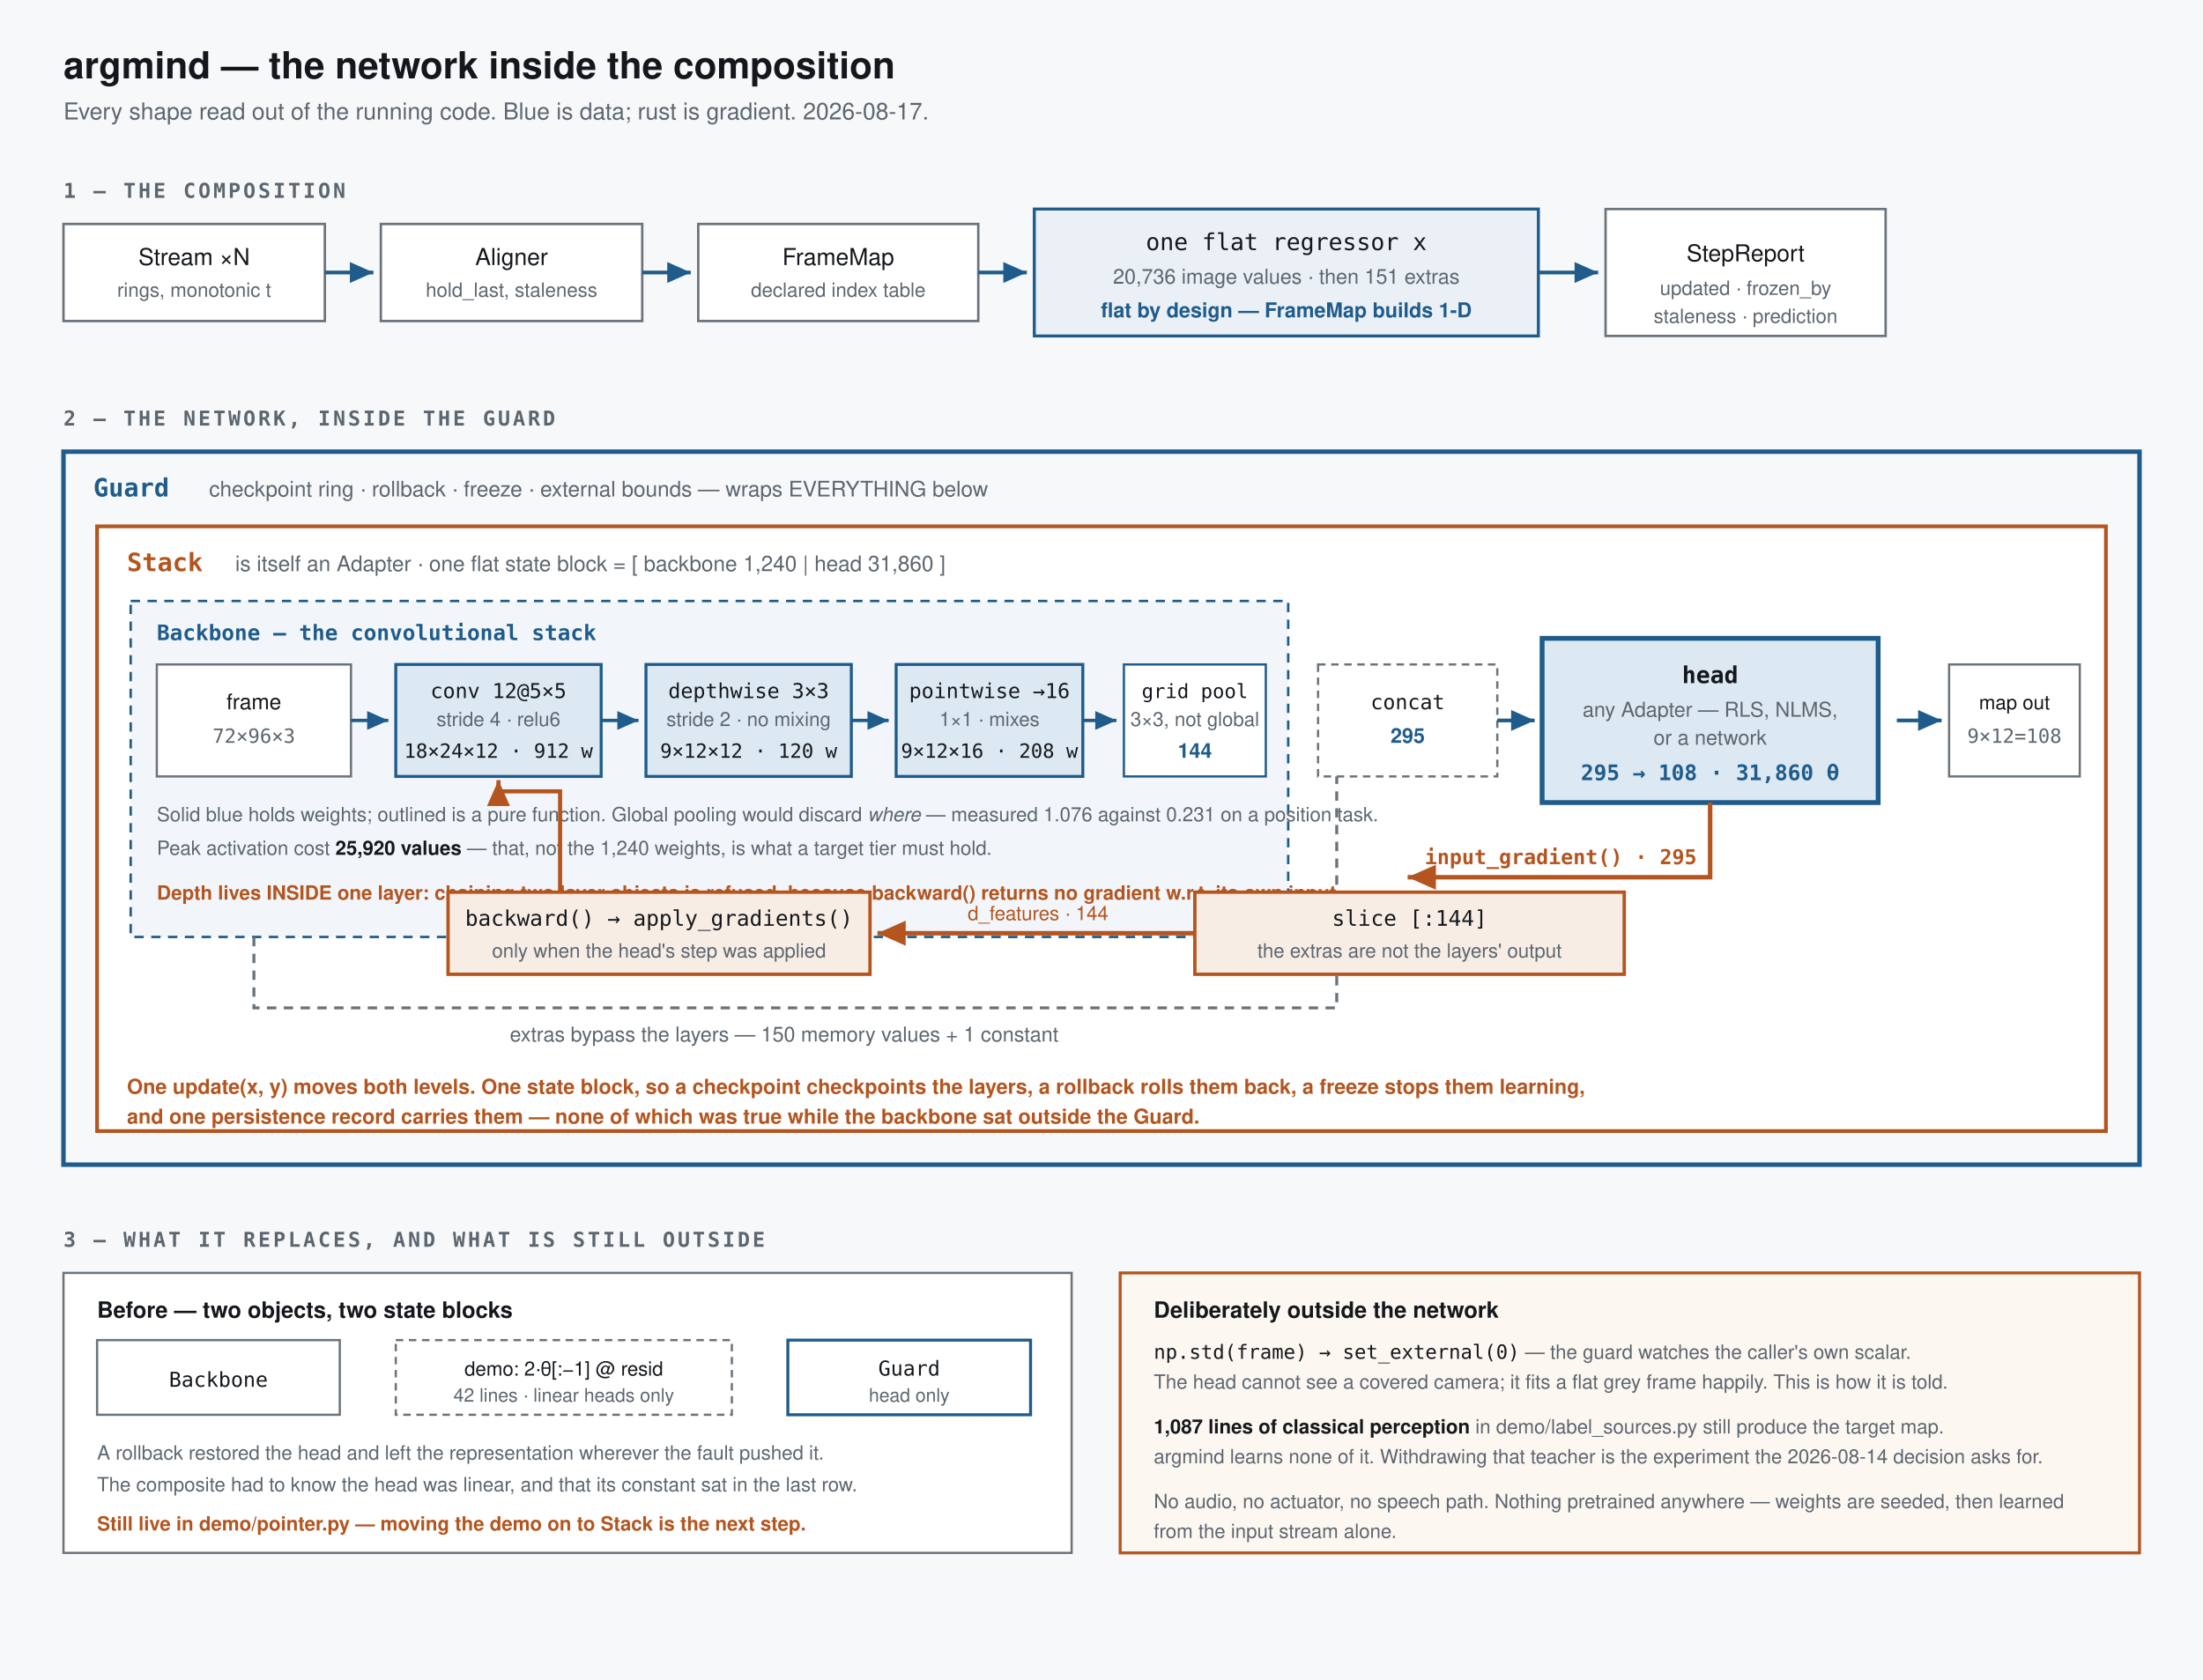
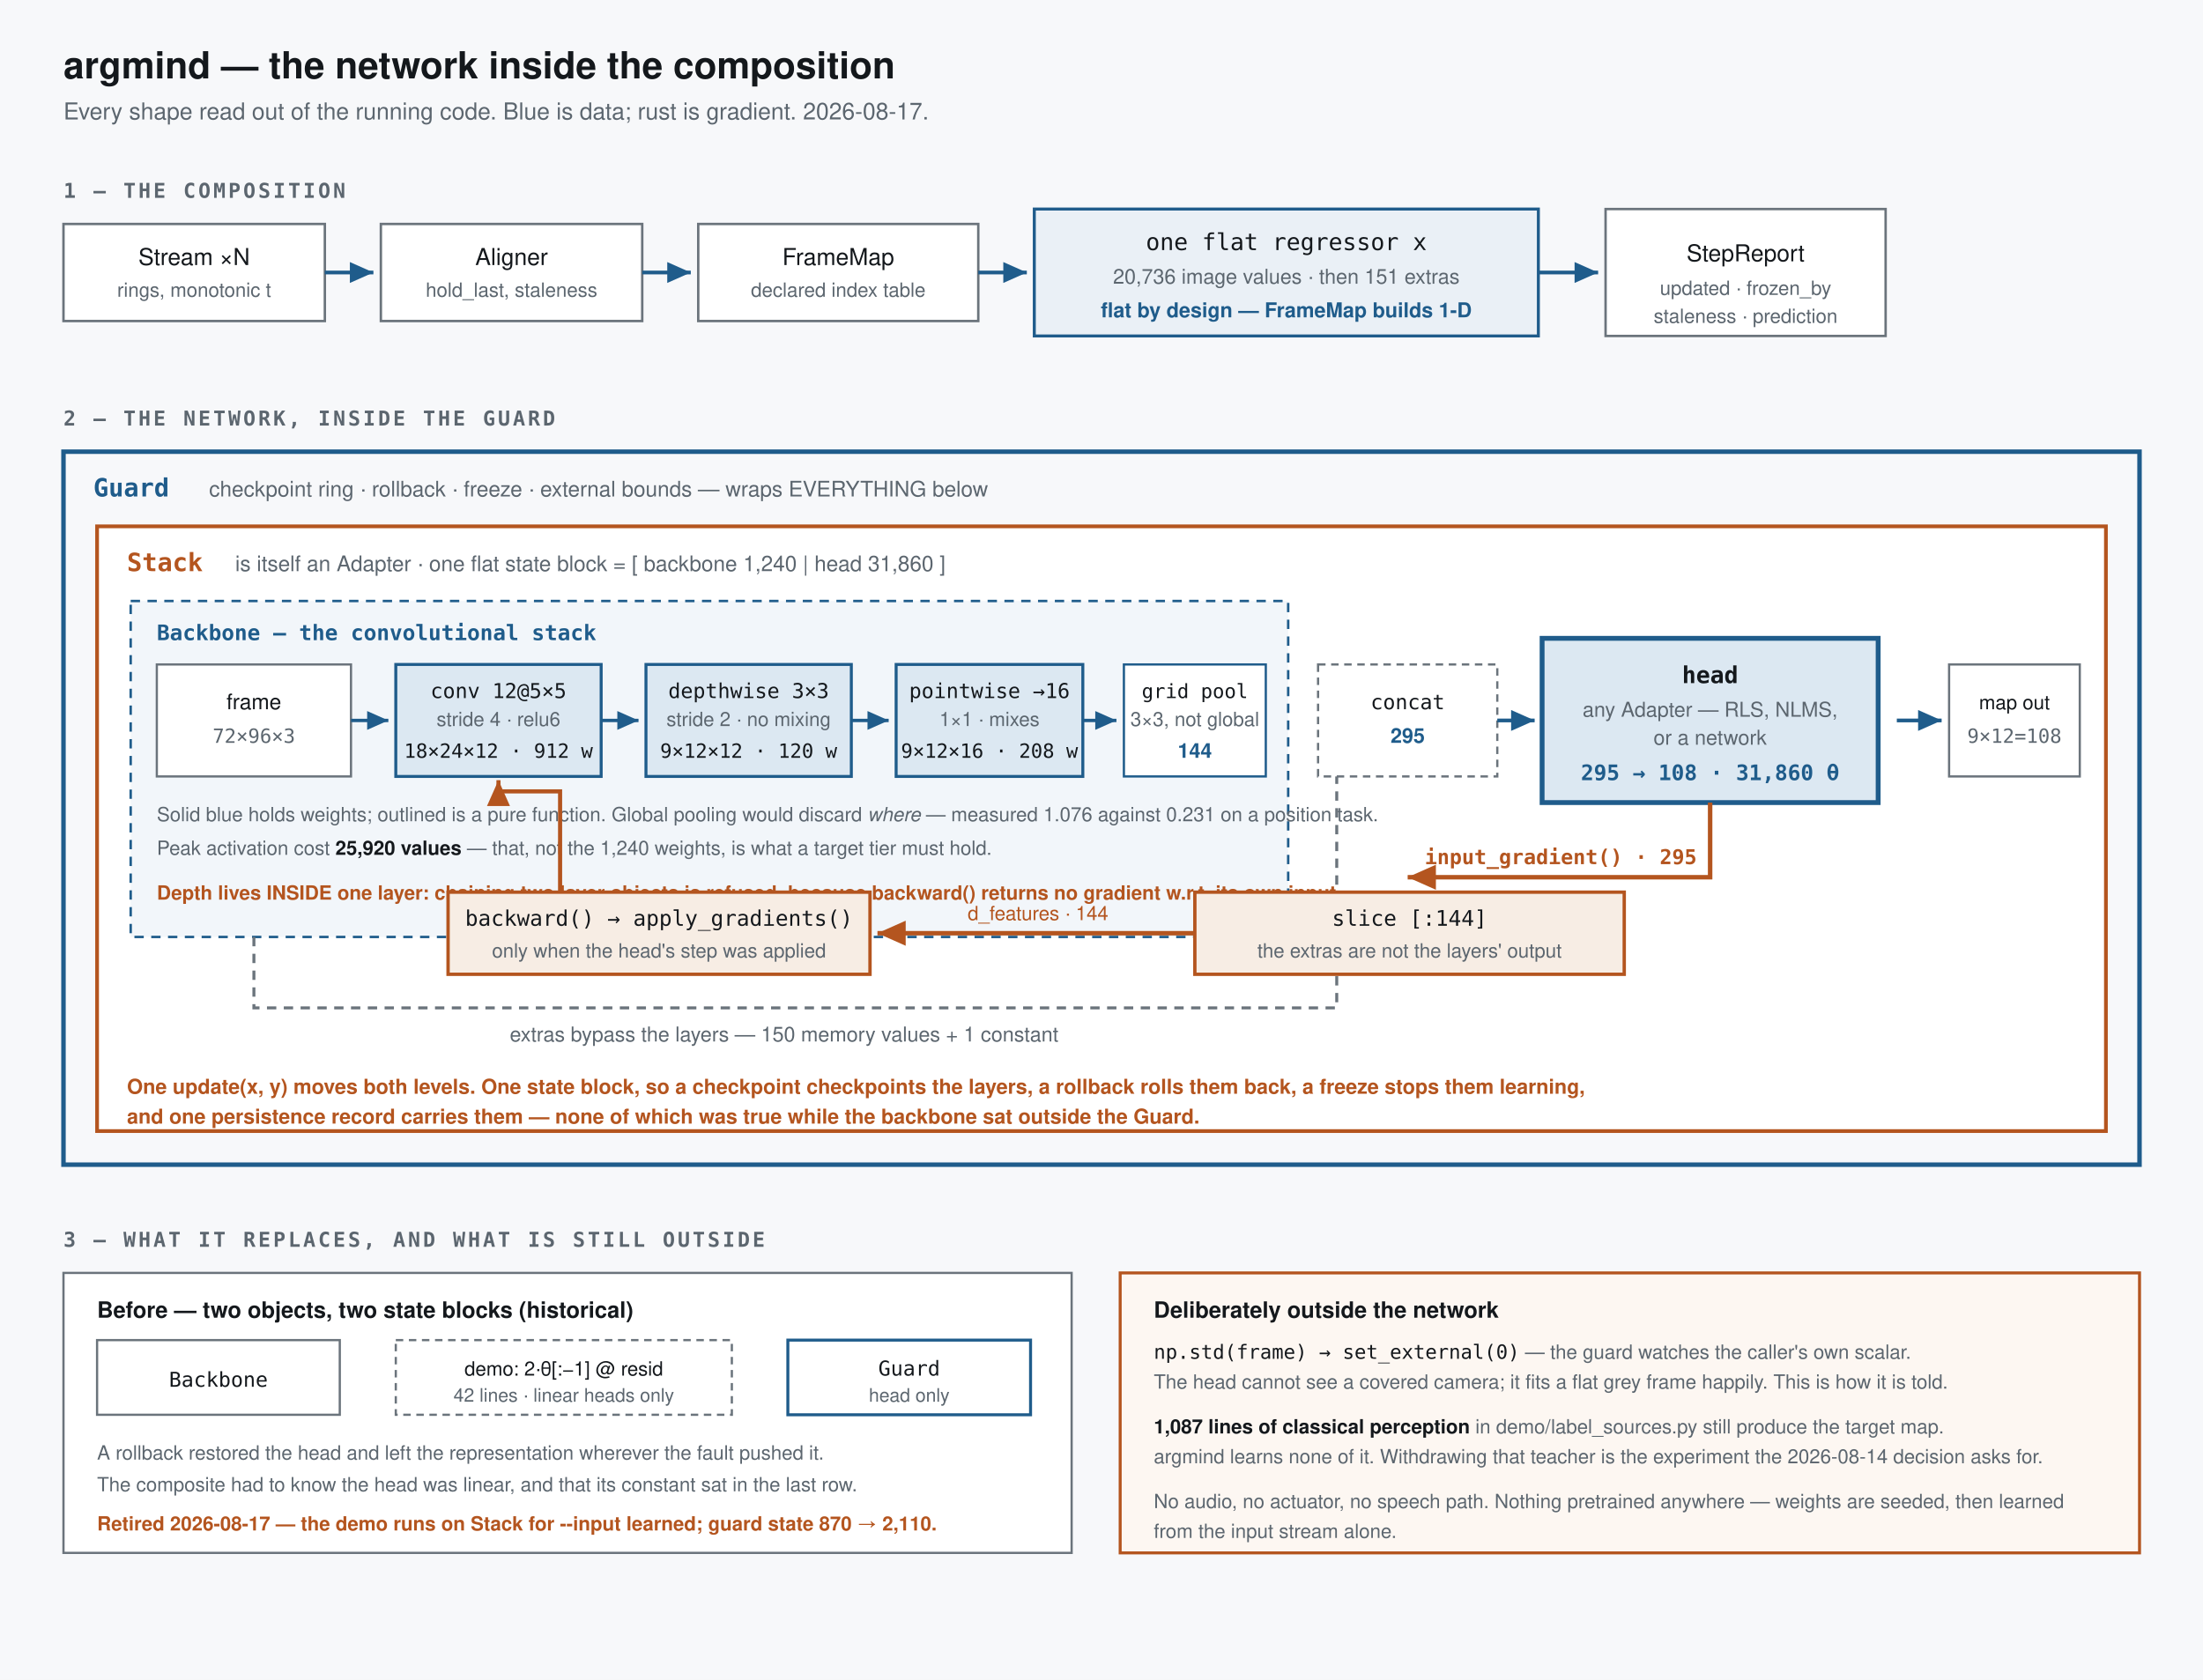
<svg xmlns="http://www.w3.org/2000/svg" viewBox="0 0 1180 900" width="1180" height="900" font-family="ui-sans-serif, Segoe UI, Helvetica, Arial, sans-serif" role="img" aria-label="argmind's neural network inside the full composition. Sensor streams are aligned and mapped into one flat regressor. A Guard wraps a Stack, and the Stack holds the convolutional backbone and the linear head as one Adapter with one flat state block. Inside the backbone: a 72 by 96 by 3 frame goes through a 5 by 5 convolution with 12 channels at stride 4 to 18 by 24 by 12, a 3 by 3 depthwise at stride 2 to 9 by 12 by 12, a pointwise to 16 channels giving 9 by 12 by 16, and a 3 by 3 grid average pool giving 144 features. Those are concatenated with 150 memory values and one constant to make 295, which the head maps to a 9 by 12 output map. The backward path runs from the head's input gradient, is sliced to the first 144 values, and drives the backbone's backward pass and gradient application.">
  <defs>
    <marker id="fwd" viewBox="0 0 10 10" refX="9" refY="5" markerWidth="7" markerHeight="7" orient="auto-start-reverse">
      <path d="M0 1 L9 5 L0 9 z" fill="#1F5C8B" />
    </marker>
    <marker id="bwd" viewBox="0 0 10 10" refX="9" refY="5" markerWidth="7" markerHeight="7" orient="auto-start-reverse">
      <path d="M0 1 L9 5 L0 9 z" fill="#B4551F" />
    </marker>
    <marker id="gry" viewBox="0 0 10 10" refX="9" refY="5" markerWidth="7" markerHeight="7" orient="auto-start-reverse">
      <path d="M0 1 L9 5 L0 9 z" fill="#6B747C" />
    </marker>
  </defs>
  <rect x="0" y="0" width="1180" height="900" fill="#F7F8FA" />
  <text x="34" y="42" font-size="20" font-weight="700" fill="#14181C">argmind — the network inside the composition</text>
  <text x="34" y="64" font-size="12.5" fill="#5C666F">Every shape read out of the running code. Blue is data; rust is gradient. 2026-08-17.</text>
  <text x="34" y="106" font-size="11" font-weight="700" letter-spacing="1.4" fill="#5C666F" font-family="ui-monospace, Consolas, monospace">1 — THE COMPOSITION</text>
  <rect x="34" y="120" width="140" height="52" fill="#FFFFFF" stroke="#6B747C" stroke-width="1.3" />
  <text x="104" y="142" font-size="12.5" text-anchor="middle" fill="#14181C">Stream ×N</text>
  <text x="104" y="159" font-size="10.5" text-anchor="middle" fill="#5C666F">rings, monotonic t</text>
  <line x1="174" y1="146" x2="200" y2="146" stroke="#1F5C8B" stroke-width="2" marker-end="url(#fwd)" />
  <rect x="204" y="120" width="140" height="52" fill="#FFFFFF" stroke="#6B747C" stroke-width="1.3" />
  <text x="274" y="142" font-size="12.5" text-anchor="middle" fill="#14181C">Aligner</text>
  <text x="274" y="159" font-size="10.5" text-anchor="middle" fill="#5C666F">hold_last, staleness</text>
  <line x1="344" y1="146" x2="370" y2="146" stroke="#1F5C8B" stroke-width="2" marker-end="url(#fwd)" />
  <rect x="374" y="120" width="150" height="52" fill="#FFFFFF" stroke="#6B747C" stroke-width="1.3" />
  <text x="449" y="142" font-size="12.5" text-anchor="middle" fill="#14181C">FrameMap</text>
  <text x="449" y="159" font-size="10.5" text-anchor="middle" fill="#5C666F">declared index table</text>
  <line x1="524" y1="146" x2="550" y2="146" stroke="#1F5C8B" stroke-width="2" marker-end="url(#fwd)" />
  <rect x="554" y="112" width="270" height="68" fill="#EAF0F6" stroke="#1F5C8B" stroke-width="1.6" />
  <text x="689" y="134" font-size="12.5" text-anchor="middle" fill="#14181C" font-family="ui-monospace, Consolas, monospace">one flat regressor x</text>
  <text x="689" y="152" font-size="11" text-anchor="middle" fill="#5C666F">20,736 image values · then 151 extras</text>
  <text x="689" y="170" font-size="11" text-anchor="middle" fill="#1F5C8B" font-weight="600">flat by design — FrameMap builds 1-D</text>
  <line x1="824" y1="146" x2="856" y2="146" stroke="#1F5C8B" stroke-width="2" marker-end="url(#fwd)" />
  <rect x="860" y="112" width="150" height="68" fill="#FFFFFF" stroke="#6B747C" stroke-width="1.3" />
  <text x="935" y="140" font-size="12.5" text-anchor="middle" fill="#14181C">StepReport</text>
  <text x="935" y="158" font-size="10.5" text-anchor="middle" fill="#5C666F">updated · frozen_by</text>
  <text x="935" y="173" font-size="10.5" text-anchor="middle" fill="#5C666F">staleness · prediction</text>
  <text x="34" y="228" font-size="11" font-weight="700" letter-spacing="1.4" fill="#5C666F" font-family="ui-monospace, Consolas, monospace">2 — THE NETWORK, INSIDE THE GUARD</text>
  <rect x="34" y="242" width="1112" height="382" fill="none" stroke="#1F5C8B" stroke-width="2.4" />
  <text x="50" y="266" font-size="13.5" font-weight="700" fill="#1F5C8B" font-family="ui-monospace, Consolas, monospace">Guard</text>
  <text x="112" y="266" font-size="11.5" fill="#5C666F">checkpoint ring · rollback · freeze · external bounds — wraps EVERYTHING below</text>
  <rect x="52" y="282" width="1076" height="324" fill="#FFFFFF" stroke="#B4551F" stroke-width="2" />
  <text x="68" y="306" font-size="13.5" font-weight="700" fill="#B4551F" font-family="ui-monospace, Consolas, monospace">Stack</text>
  <text x="126" y="306" font-size="11.5" fill="#5C666F">is itself an Adapter · one flat state block = [ backbone 1,240 | head 31,860 ]</text>
  <rect x="70" y="322" width="620" height="180" fill="#F2F6FA" stroke="#1F5C8B" stroke-width="1.3" stroke-dasharray="5 4" />
  <text x="84" y="343" font-size="11.5" font-weight="700" fill="#1F5C8B" font-family="ui-monospace, Consolas, monospace">Backbone — the convolutional stack</text>
  <rect x="84" y="356" width="104" height="60" fill="#FFFFFF" stroke="#6B747C" stroke-width="1.2" />
  <text x="136" y="380" font-size="11.5" text-anchor="middle" fill="#14181C">frame</text>
  <text x="136" y="398" font-size="10.5" text-anchor="middle" fill="#5C666F" font-family="ui-monospace, Consolas, monospace">72×96×3</text>
  <line x1="188" y1="386" x2="208" y2="386" stroke="#1F5C8B" stroke-width="1.8" marker-end="url(#fwd)" />
  <rect x="212" y="356" width="110" height="60" fill="#DCE8F2" stroke="#1F5C8B" stroke-width="1.6" />
  <text x="267" y="374" font-size="11" text-anchor="middle" fill="#14181C" font-family="ui-monospace, Consolas, monospace">conv 12@5×5</text>
  <text x="267" y="389" font-size="10.5" text-anchor="middle" fill="#5C666F">stride 4 · relu6</text>
  <text x="267" y="406" font-size="10.5" text-anchor="middle" fill="#14181C" font-family="ui-monospace, Consolas, monospace">18×24×12 · 912 w</text>
  <line x1="322" y1="386" x2="342" y2="386" stroke="#1F5C8B" stroke-width="1.8" marker-end="url(#fwd)" />
  <rect x="346" y="356" width="110" height="60" fill="#DCE8F2" stroke="#1F5C8B" stroke-width="1.6" />
  <text x="401" y="374" font-size="11" text-anchor="middle" fill="#14181C" font-family="ui-monospace, Consolas, monospace">depthwise 3×3</text>
  <text x="401" y="389" font-size="10.5" text-anchor="middle" fill="#5C666F">stride 2 · no mixing</text>
  <text x="401" y="406" font-size="10.5" text-anchor="middle" fill="#14181C" font-family="ui-monospace, Consolas, monospace">9×12×12 · 120 w</text>
  <line x1="456" y1="386" x2="476" y2="386" stroke="#1F5C8B" stroke-width="1.8" marker-end="url(#fwd)" />
  <rect x="480" y="356" width="100" height="60" fill="#DCE8F2" stroke="#1F5C8B" stroke-width="1.6" />
  <text x="530" y="374" font-size="11" text-anchor="middle" fill="#14181C" font-family="ui-monospace, Consolas, monospace">pointwise →16</text>
  <text x="530" y="389" font-size="10.5" text-anchor="middle" fill="#5C666F">1×1 · mixes</text>
  <text x="530" y="406" font-size="10.5" text-anchor="middle" fill="#14181C" font-family="ui-monospace, Consolas, monospace">9×12×16 · 208 w</text>
  <line x1="580" y1="386" x2="598" y2="386" stroke="#1F5C8B" stroke-width="1.8" marker-end="url(#fwd)" />
  <rect x="602" y="356" width="76" height="60" fill="#FFFFFF" stroke="#1F5C8B" stroke-width="1.2" />
  <text x="640" y="374" font-size="10.5" text-anchor="middle" fill="#14181C" font-family="ui-monospace, Consolas, monospace">grid pool</text>
  <text x="640" y="389" font-size="10.5" text-anchor="middle" fill="#5C666F">3×3, not global</text>
  <text x="640" y="406" font-size="11" text-anchor="middle" fill="#1F5C8B" font-weight="600">144</text>
  <text x="84" y="440" font-size="10.5" fill="#5C666F">Solid blue holds weights; outlined is a pure function.
    Global pooling would discard <tspan font-style="italic">where</tspan> — measured 1.076 against 0.231 on a position task.</text>
  <text x="84" y="458" font-size="10.5" fill="#5C666F">Peak activation cost <tspan font-weight="700" fill="#14181C">25,920 values</tspan> — that,
    not the 1,240 weights, is what a target tier must hold.</text>
  <text x="84" y="482" font-size="10.5" fill="#B4551F" font-weight="600">Depth lives INSIDE one layer: chaining two layer objects is refused,
    because backward() returns no gradient w.r.t. its own input.</text>
  <path d="M 136 502 L 136 540 L 716 540 L 716 400" fill="none" stroke="#6B747C" stroke-width="1.6" stroke-dasharray="5 4" marker-end="url(#gry)" />
  <text x="420" y="558" font-size="11" text-anchor="middle" fill="#5C666F">extras bypass the layers — 150 memory values + 1 constant</text>
  <rect x="706" y="356" width="96" height="60" fill="#FFFFFF" stroke="#6B747C" stroke-width="1.2" stroke-dasharray="4 3" />
  <text x="754" y="380" font-size="11" text-anchor="middle" fill="#14181C" font-family="ui-monospace, Consolas, monospace">concat</text>
  <text x="754" y="398" font-size="11" text-anchor="middle" fill="#1F5C8B" font-weight="600">295</text>
  <line x1="802" y1="386" x2="822" y2="386" stroke="#1F5C8B" stroke-width="2" marker-end="url(#fwd)" />
  <rect x="826" y="342" width="180" height="88" fill="#DCE8F2" stroke="#1F5C8B" stroke-width="2.6" />
  <text x="916" y="366" font-size="12.5" text-anchor="middle" fill="#14181C" font-weight="700" font-family="ui-monospace, Consolas, monospace">head</text>
  <text x="916" y="384" font-size="11" text-anchor="middle" fill="#5C666F">any Adapter — RLS, NLMS,</text>
  <text x="916" y="399" font-size="11" text-anchor="middle" fill="#5C666F">or a network</text>
  <text x="916" y="418" font-size="11.5" text-anchor="middle" fill="#1F5C8B" font-weight="600" font-family="ui-monospace, Consolas, monospace">295 → 108 · 31,860 θ</text>
  <line x1="1016" y1="386" x2="1040" y2="386" stroke="#1F5C8B" stroke-width="2" marker-end="url(#fwd)" />
  <rect x="1044" y="356" width="70" height="60" fill="#FFFFFF" stroke="#6B747C" stroke-width="1.2" />
  <text x="1079" y="380" font-size="10.5" text-anchor="middle" fill="#14181C">map out</text>
  <text x="1079" y="398" font-size="10.5" text-anchor="middle" fill="#5C666F" font-family="ui-monospace, Consolas, monospace">9×12=108</text>
  <path d="M 916 430 L 916 470 L 754 470" fill="none" stroke="#B4551F" stroke-width="2.4" marker-end="url(#bwd)" />
  <text x="836" y="463" font-size="11" text-anchor="middle" fill="#B4551F" font-weight="600" font-family="ui-monospace, Consolas, monospace">input_gradient() · 295</text>
  <rect x="640" y="478" width="230" height="44" fill="#F7EDE4" stroke="#B4551F" stroke-width="1.8" />
  <text x="755" y="496" font-size="11.5" text-anchor="middle" fill="#14181C" font-family="ui-monospace, Consolas, monospace">slice [:144]</text>
  <text x="755" y="513" font-size="10.5" text-anchor="middle" fill="#5C666F">the extras are not the layers' output</text>
  <path d="M 640 500 L 470 500" fill="none" stroke="#B4551F" stroke-width="2.4" marker-end="url(#bwd)" />
  <text x="556" y="493" font-size="10.5" text-anchor="middle" fill="#B4551F">d_features · 144</text>
  <rect x="240" y="478" width="226" height="44" fill="#F7EDE4" stroke="#B4551F" stroke-width="1.8" />
  <text x="353" y="496" font-size="11.5" text-anchor="middle" fill="#14181C" font-family="ui-monospace, Consolas, monospace">backward() → apply_gradients()</text>
  <text x="353" y="513" font-size="10.5" text-anchor="middle" fill="#5C666F">only when the head's step was applied</text>
  <path d="M 300 478 L 300 424 L 267 424 L 267 418" fill="none" stroke="#B4551F" stroke-width="2.2" marker-end="url(#bwd)" />
  <text x="68" y="586" font-size="11" fill="#B4551F" font-weight="600">One update(x, y) moves both levels. One state block, so a
    checkpoint checkpoints the layers, a rollback rolls them back, a freeze stops them learning,</text>
  <text x="68" y="602" font-size="11" fill="#B4551F" font-weight="600">and one persistence record carries them — none of which was true while the backbone sat outside the Guard.</text>
  <text x="34" y="668" font-size="11" font-weight="700" letter-spacing="1.4" fill="#5C666F" font-family="ui-monospace, Consolas, monospace">3 — WHAT IT REPLACES, AND WHAT IS STILL OUTSIDE</text>
  <rect x="34" y="682" width="540" height="150" fill="#FFFFFF" stroke="#6B747C" stroke-width="1.2" />
-   <text x="52" y="706" font-size="12" font-weight="700" fill="#14181C">Before — two objects, two state blocks</text>
+   <text x="52" y="706" font-size="12" font-weight="700" fill="#14181C">Before — two objects, two state blocks (historical)</text>
  <rect x="52" y="718" width="130" height="40" fill="none" stroke="#6B747C" stroke-width="1.2" />
  <text x="117" y="743" font-size="11" text-anchor="middle" fill="#14181C" font-family="ui-monospace, Consolas, monospace">Backbone</text>
  <rect x="212" y="718" width="180" height="40" fill="none" stroke="#6B747C" stroke-width="1.2" stroke-dasharray="4 3" />
  <text x="302" y="737" font-size="10.5" text-anchor="middle" fill="#14181C">demo: 2·θ[:−1] @ resid</text>
  <text x="302" y="751" font-size="10" text-anchor="middle" fill="#5C666F">42 lines · linear heads only</text>
  <rect x="422" y="718" width="130" height="40" fill="none" stroke="#1F5C8B" stroke-width="1.6" />
  <text x="487" y="737" font-size="11" text-anchor="middle" fill="#14181C" font-family="ui-monospace, Consolas, monospace">Guard</text>
  <text x="487" y="751" font-size="10" text-anchor="middle" fill="#5C666F">head only</text>
  <text x="52" y="782" font-size="10.5" fill="#5C666F">A rollback restored the head and left the representation
    wherever the fault pushed it.</text>
  <text x="52" y="799" font-size="10.5" fill="#5C666F">The composite had to know the head was linear, and that its
    constant sat in the last row.</text>
-   <text x="52" y="820" font-size="10.5" fill="#B4551F" font-weight="600">Still live in demo/pointer.py — moving the demo on to
-     Stack is the next step.</text>
+   <text x="52" y="820" font-size="10.5" fill="#B4551F" font-weight="600">Retired 2026-08-17 — the demo runs on Stack for
+     --input learned; guard state 870 → 2,110.</text>
  <rect x="600" y="682" width="546" height="150" fill="#FDF7F2" stroke="#B4551F" stroke-width="1.6" />
  <text x="618" y="706" font-size="12" font-weight="700" fill="#14181C">Deliberately outside the network</text>
  <text x="618" y="728" font-size="10.5" fill="#5C666F">
    <tspan font-family="ui-monospace, Consolas, monospace" fill="#14181C">np.std(frame) → set_external(0)</tspan> — the guard watches the caller's own scalar.</text>
  <text x="618" y="744" font-size="10.5" fill="#5C666F">The head cannot see a covered camera; it fits a flat grey frame
    happily. This is how it is told.</text>
  <text x="618" y="768" font-size="10.5" fill="#5C666F">
    <tspan font-weight="700" fill="#14181C">1,087 lines of classical
    perception</tspan> in demo/label_sources.py still produce the target map.</text>
  <text x="618" y="784" font-size="10.5" fill="#5C666F">argmind learns none of it. Withdrawing that teacher is the
    experiment the 2026-08-14 decision asks for.</text>
  <text x="618" y="808" font-size="10.5" fill="#5C666F">No audio, no actuator, no speech path. Nothing pretrained
    anywhere — weights are seeded, then learned</text>
  <text x="618" y="824" font-size="10.5" fill="#5C666F">from the input stream alone.</text>
</svg>
